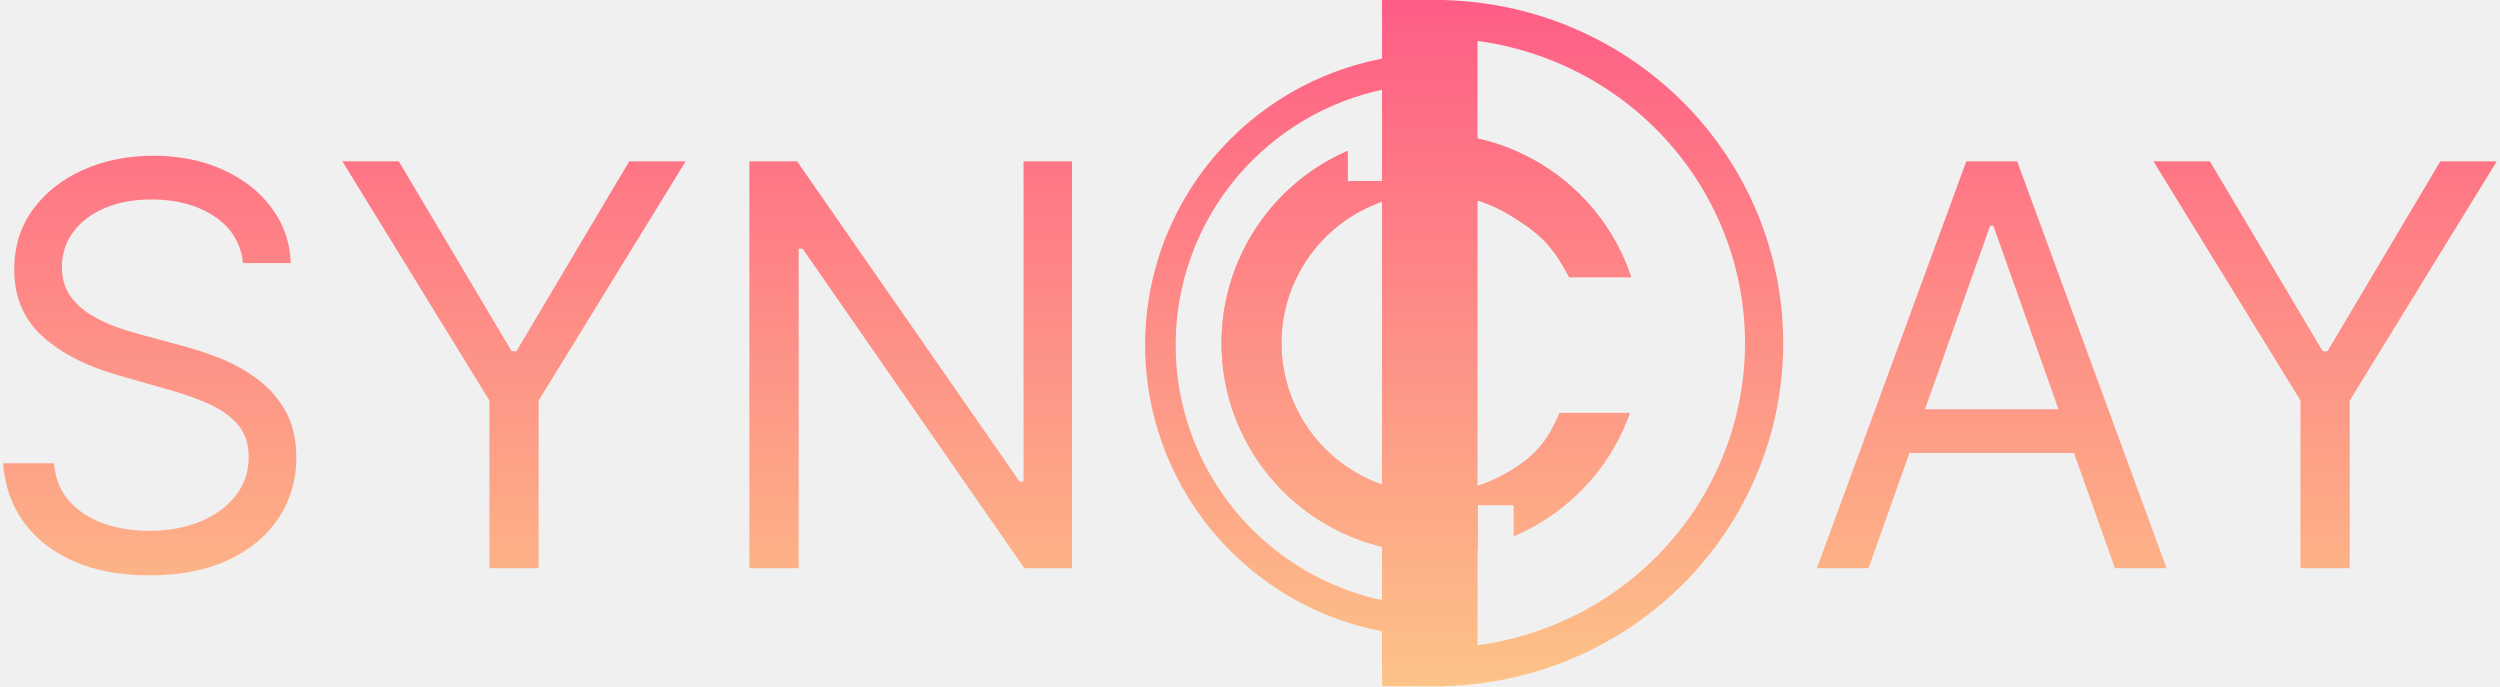
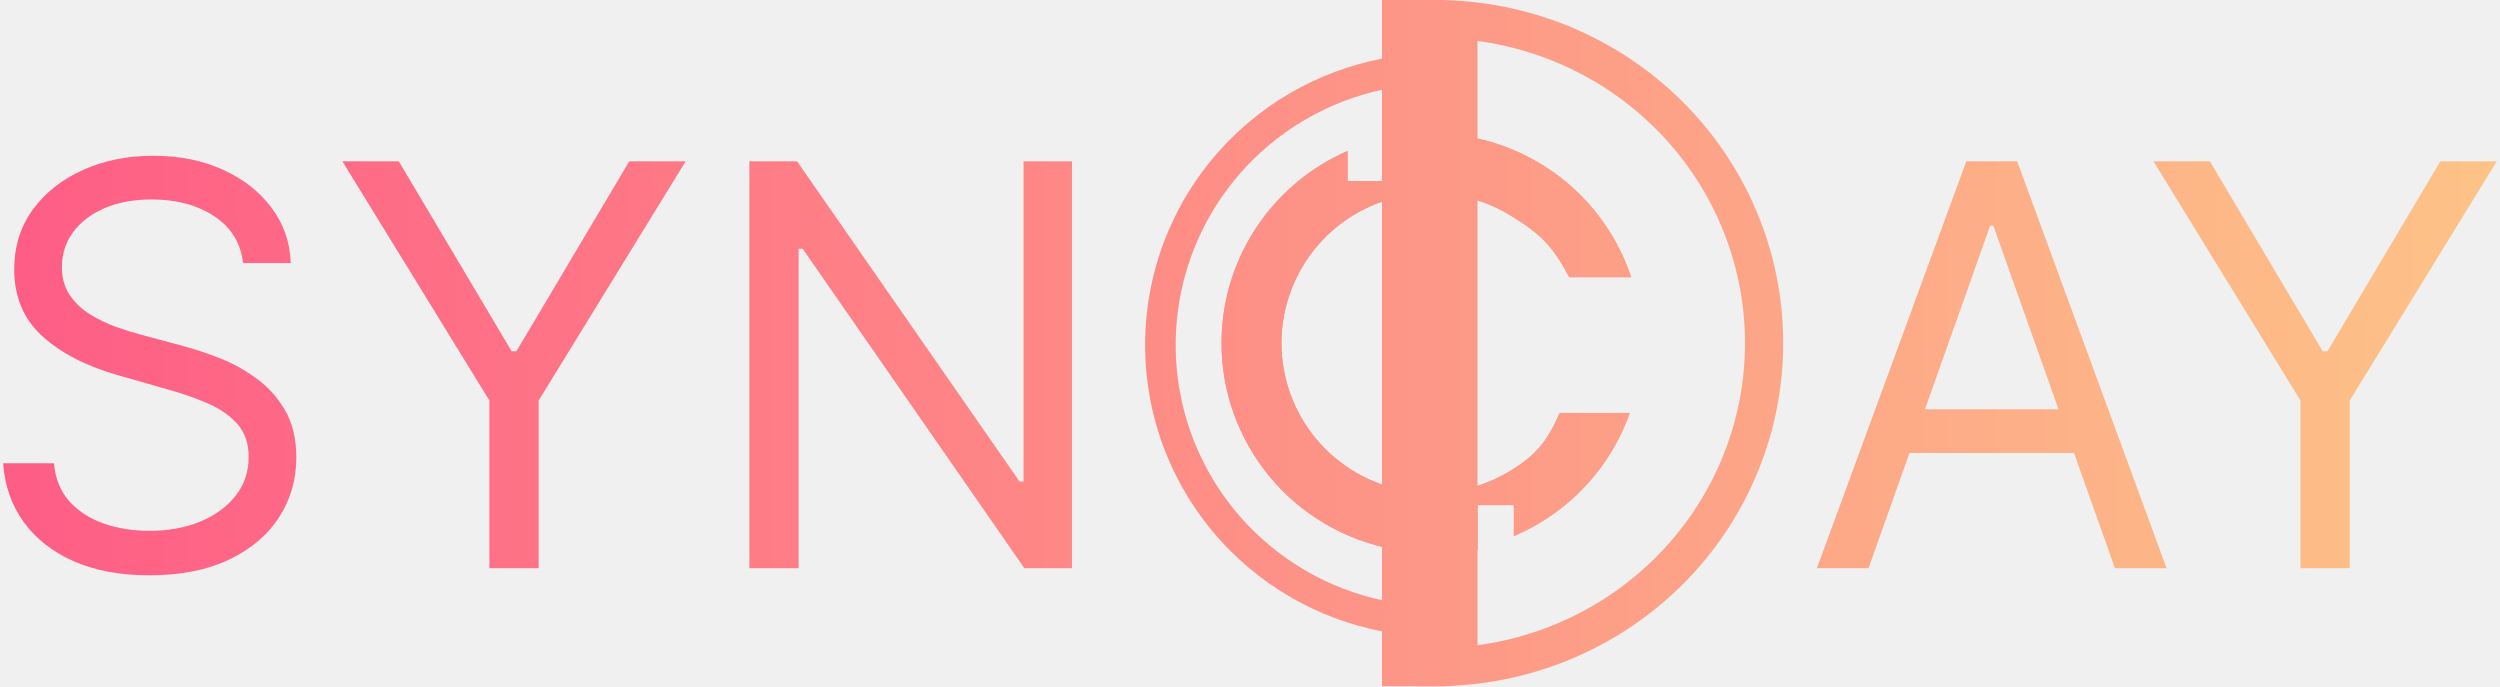
<svg xmlns="http://www.w3.org/2000/svg" width="572" height="157" viewBox="0 0 572 157" fill="none">
  <g clip-path="url(#clip0_56_2)">
    <path d="M245.278 36.909V130H234.369L183.642 56.909H182.733V130H171.46V36.909H182.369L233.278 110.182H234.188V36.909H245.278Z" fill="url(#paint0_linear_56_2)" />
    <path d="M78.335 36.909H91.244L117.063 80.364H118.153L143.972 36.909H156.881L123.244 91.636V130H111.972V91.636L78.335 36.909Z" fill="url(#paint1_linear_56_2)" />
    <path d="M55.619 60.182C55.074 55.576 52.862 52 48.983 49.455C45.104 46.909 40.347 45.636 34.71 45.636C30.589 45.636 26.983 46.303 23.892 47.636C20.831 48.97 18.438 50.803 16.71 53.136C15.013 55.47 14.165 58.121 14.165 61.091C14.165 63.576 14.756 65.712 15.938 67.5C17.15 69.258 18.695 70.727 20.574 71.909C22.453 73.061 24.422 74.015 26.483 74.773C28.544 75.5 30.438 76.091 32.165 76.546L41.619 79.091C44.044 79.727 46.74 80.606 49.71 81.727C52.71 82.849 55.574 84.379 58.301 86.318C61.059 88.227 63.331 90.682 65.119 93.682C66.907 96.682 67.801 100.364 67.801 104.727C67.801 109.758 66.483 114.303 63.847 118.364C61.24 122.424 57.422 125.652 52.392 128.045C47.392 130.439 41.316 131.636 34.165 131.636C27.498 131.636 21.725 130.561 16.847 128.409C11.998 126.258 8.18 123.258 5.392 119.409C2.634 115.561 1.074 111.091 0.71 106H12.347C12.65 109.515 13.831 112.424 15.892 114.727C17.983 117 20.619 118.697 23.801 119.818C27.013 120.909 30.468 121.455 34.165 121.455C38.468 121.455 42.331 120.758 45.756 119.364C49.18 117.939 51.892 115.97 53.892 113.455C55.892 110.909 56.892 107.939 56.892 104.545C56.892 101.455 56.028 98.939 54.301 97C52.574 95.061 50.301 93.485 47.483 92.273C44.665 91.061 41.619 90 38.347 89.091L26.892 85.818C19.619 83.727 13.862 80.742 9.619 76.864C5.377 72.985 3.256 67.909 3.256 61.636C3.256 56.424 4.665 51.879 7.483 48C10.331 44.091 14.15 41.061 18.938 38.909C23.756 36.727 29.134 35.636 35.074 35.636C41.074 35.636 46.407 36.712 51.074 38.864C55.74 40.985 59.438 43.894 62.165 47.591C64.922 51.288 66.377 55.485 66.528 60.182H55.619Z" fill="url(#paint2_linear_56_2)" />
    <path d="M492.71 36.909H505.619L531.437 80.364H532.528L558.347 36.909H571.256L537.619 91.636V130H526.347V91.636L492.71 36.909Z" fill="url(#paint3_linear_56_2)" />
    <path d="M427.528 130H415.71L449.892 36.909H461.528L495.71 130H483.892L456.074 51.636H455.347L427.528 130ZM431.892 93.636H479.528V103.636H431.892V93.636Z" fill="url(#paint4_linear_56_2)" />
    <path fill-rule="evenodd" clip-rule="evenodd" d="M324.072 0L328.443 8.31816e-07C349.527 4.9909e-06 369.757 8.258 384.68 22.974C399.606 37.692 408 57.664 408 78.5C408 99.336 399.606 119.308 384.68 134.026C369.757 148.742 349.527 157 328.443 157H324.072V0ZM332.814 8.855L332.814 148.145C350.015 147.097 366.291 139.895 378.535 127.822C391.809 114.732 399.257 96.99 399.257 78.5C399.257 60.01 391.809 42.268 378.535 29.178C366.291 17.105 350.015 9.903 332.814 8.855Z" fill="url(#paint5_linear_56_2)" />
    <path fill-rule="evenodd" clip-rule="evenodd" d="M321.886 19.598C308.579 21.158 296.104 27.141 286.534 36.688C275.303 47.893 268.994 63.09 268.994 78.936C268.994 94.782 275.303 109.979 286.534 121.184C296.104 130.731 308.579 136.714 321.886 138.275V19.598ZM321.886 12.577C306.719 14.167 292.472 20.897 281.589 31.754C269.046 44.268 262 61.239 262 78.936C262 96.633 269.046 113.604 281.589 126.118C292.472 136.975 306.719 143.705 321.886 145.295C324.199 145.538 326.533 145.661 328.88 145.661L328.88 12.211C326.533 12.211 324.199 12.334 321.886 12.577Z" fill="url(#paint6_linear_56_2)" />
    <path d="M351.801 119.935C361.635 114.211 369.113 105.191 372.906 94.481H356.856C354.234 100.41 351.923 104.03 344.893 108.122C337.863 112.214 329.605 113.685 321.59 112.273C313.575 110.861 306.323 106.657 301.123 100.41C295.923 94.163 293.114 86.278 293.195 78.158C293.277 70.038 296.243 62.21 301.567 56.068C306.89 49.926 314.226 45.867 322.267 44.615C330.309 43.363 338.535 44.998 345.482 49.229C352.429 53.461 355.108 56.068 359.042 63.425H373.217C369.639 52.642 362.343 43.475 352.626 37.556C342.909 31.637 331.402 29.35 320.153 31.102C318.822 31.309 317.504 31.572 316.204 31.887V41.431H308.335V34.533C301.799 37.379 295.93 41.662 291.197 47.122C283.751 55.714 279.601 66.663 279.487 78.021C279.374 89.379 283.303 100.409 290.576 109.147C297.85 117.886 307.995 123.766 319.206 125.741C325.655 126.877 331.778 127.204 338.06 125.741V115.569H346.365V122.655C348.224 121.867 350.04 120.96 351.801 119.935Z" fill="url(#paint7_linear_56_2)" />
    <path fill-rule="evenodd" clip-rule="evenodd" d="M372.906 94.481C371.123 99.516 368.525 104.178 365.251 108.299C365.214 108.345 365.178 108.391 365.141 108.437C363.675 110.268 362.075 111.992 360.353 113.593C359.621 114.274 358.866 114.934 358.09 115.569C356.197 117.121 354.178 118.533 352.048 119.79C351.966 119.839 351.884 119.887 351.801 119.935C350.04 120.96 348.224 121.867 346.365 122.655V115.569H338.06V125.741C336.156 126.185 334.266 126.464 332.377 126.605C331.358 126.682 330.34 126.719 329.319 126.72C325.992 126.723 322.645 126.347 319.206 125.741C307.995 123.766 297.85 117.886 290.576 109.147C283.303 100.409 279.374 89.379 279.487 78.021C279.601 66.663 283.751 55.714 291.197 47.122C292.198 45.968 293.249 44.866 294.347 43.819C295.219 42.988 296.12 42.191 297.048 41.431C298.69 40.085 300.417 38.852 302.216 37.738C304.175 36.525 306.22 35.454 308.335 34.533V41.431H316.204V31.887C317.504 31.572 318.822 31.309 320.153 31.102C320.876 30.989 321.599 30.893 322.323 30.814C332.873 29.659 343.533 32.017 352.626 37.556C357.779 40.695 362.251 44.747 365.849 49.469C367.695 51.893 369.311 54.492 370.671 57.236C371.658 59.227 372.51 61.295 373.217 63.425H359.042C355.108 56.068 352.429 53.461 345.482 49.229C340.815 46.386 335.57 44.715 330.192 44.305C327.565 44.104 324.906 44.204 322.267 44.615C321.316 44.763 320.374 44.951 319.444 45.176C318.346 45.443 317.264 45.763 316.204 46.133C315.396 46.415 314.601 46.727 313.819 47.068C313.296 47.295 312.78 47.536 312.269 47.789C310.909 48.463 309.595 49.227 308.335 50.075C306.091 51.587 304.021 53.366 302.174 55.386C301.969 55.611 301.766 55.838 301.567 56.068C296.243 62.21 293.277 70.038 293.195 78.158C293.114 86.278 295.923 94.163 301.123 100.41C306.323 106.657 313.575 110.861 321.59 112.273C322.416 112.418 323.243 112.533 324.072 112.618C325.735 112.787 327.403 112.835 329.061 112.763C332.119 112.631 335.145 112.091 338.06 111.159C339.056 110.841 340.039 110.476 341.006 110.067C342.336 109.504 343.634 108.855 344.893 108.122C345.408 107.822 345.898 107.524 346.365 107.228C349.265 105.389 351.261 103.605 352.831 101.614C353.236 101.1 353.612 100.573 353.969 100.027C355.04 98.385 355.929 96.578 356.856 94.481H372.906Z" fill="url(#paint8_linear_56_2)" />
    <path d="M316.204 157V8.31816e-07H329.754L338.06 1.074V156.128L330.629 157H316.204Z" fill="url(#paint9_linear_56_2)" />
  </g>
  <defs>
-     <linearGradient id="paint0_linear_56_2" x1="285.983" y1="0" x2="285.983" y2="157" gradientUnits="userSpaceOnUse">
+     <linearGradient id="paint0_linear_56_2" x1="0.71" y1="78.5" x2="571.256" y2="78.5" gradientUnits="userSpaceOnUse">
      <stop stop-color="#FE5D86" />
      <stop offset="1" stop-color="#FDC387" />
    </linearGradient>
-     <linearGradient id="paint1_linear_56_2" x1="285.983" y1="0" x2="285.983" y2="157" gradientUnits="userSpaceOnUse">
+     <linearGradient id="paint1_linear_56_2" x1="0.71" y1="78.5" x2="571.256" y2="78.5" gradientUnits="userSpaceOnUse">
      <stop stop-color="#FE5D86" />
      <stop offset="1" stop-color="#FDC387" />
    </linearGradient>
-     <linearGradient id="paint2_linear_56_2" x1="285.983" y1="0" x2="285.983" y2="157" gradientUnits="userSpaceOnUse">
+     <linearGradient id="paint2_linear_56_2" x1="0.71" y1="78.5" x2="571.256" y2="78.5" gradientUnits="userSpaceOnUse">
      <stop stop-color="#FE5D86" />
      <stop offset="1" stop-color="#FDC387" />
    </linearGradient>
-     <linearGradient id="paint3_linear_56_2" x1="285.983" y1="0" x2="285.983" y2="157" gradientUnits="userSpaceOnUse">
+     <linearGradient id="paint3_linear_56_2" x1="0.71" y1="78.5" x2="571.256" y2="78.5" gradientUnits="userSpaceOnUse">
      <stop stop-color="#FE5D86" />
      <stop offset="1" stop-color="#FDC387" />
    </linearGradient>
-     <linearGradient id="paint4_linear_56_2" x1="285.983" y1="0" x2="285.983" y2="157" gradientUnits="userSpaceOnUse">
+     <linearGradient id="paint4_linear_56_2" x1="0.71" y1="78.5" x2="571.256" y2="78.5" gradientUnits="userSpaceOnUse">
      <stop stop-color="#FE5D86" />
      <stop offset="1" stop-color="#FDC387" />
    </linearGradient>
-     <linearGradient id="paint5_linear_56_2" x1="285.983" y1="0" x2="285.983" y2="157" gradientUnits="userSpaceOnUse">
+     <linearGradient id="paint5_linear_56_2" x1="0.71" y1="78.5" x2="571.256" y2="78.5" gradientUnits="userSpaceOnUse">
      <stop stop-color="#FE5D86" />
      <stop offset="1" stop-color="#FDC387" />
    </linearGradient>
-     <linearGradient id="paint6_linear_56_2" x1="285.983" y1="0" x2="285.983" y2="157" gradientUnits="userSpaceOnUse">
+     <linearGradient id="paint6_linear_56_2" x1="0.71" y1="78.5" x2="571.256" y2="78.5" gradientUnits="userSpaceOnUse">
      <stop stop-color="#FE5D86" />
      <stop offset="1" stop-color="#FDC387" />
    </linearGradient>
-     <linearGradient id="paint7_linear_56_2" x1="285.983" y1="0" x2="285.983" y2="157" gradientUnits="userSpaceOnUse">
+     <linearGradient id="paint7_linear_56_2" x1="0.71" y1="78.5" x2="571.256" y2="78.5" gradientUnits="userSpaceOnUse">
      <stop stop-color="#FE5D86" />
      <stop offset="1" stop-color="#FDC387" />
    </linearGradient>
-     <linearGradient id="paint8_linear_56_2" x1="285.983" y1="0" x2="285.983" y2="157" gradientUnits="userSpaceOnUse">
+     <linearGradient id="paint8_linear_56_2" x1="0.71" y1="78.5" x2="571.256" y2="78.5" gradientUnits="userSpaceOnUse">
      <stop stop-color="#FE5D86" />
      <stop offset="1" stop-color="#FDC387" />
    </linearGradient>
-     <linearGradient id="paint9_linear_56_2" x1="285.983" y1="0" x2="285.983" y2="157" gradientUnits="userSpaceOnUse">
+     <linearGradient id="paint9_linear_56_2" x1="0.71" y1="78.5" x2="571.256" y2="78.5" gradientUnits="userSpaceOnUse">
      <stop stop-color="#FE5D86" />
      <stop offset="1" stop-color="#FDC387" />
    </linearGradient>
    <clipPath id="clip0_56_2">
      <rect width="572" height="157" fill="white" />
    </clipPath>
  </defs>
</svg>
